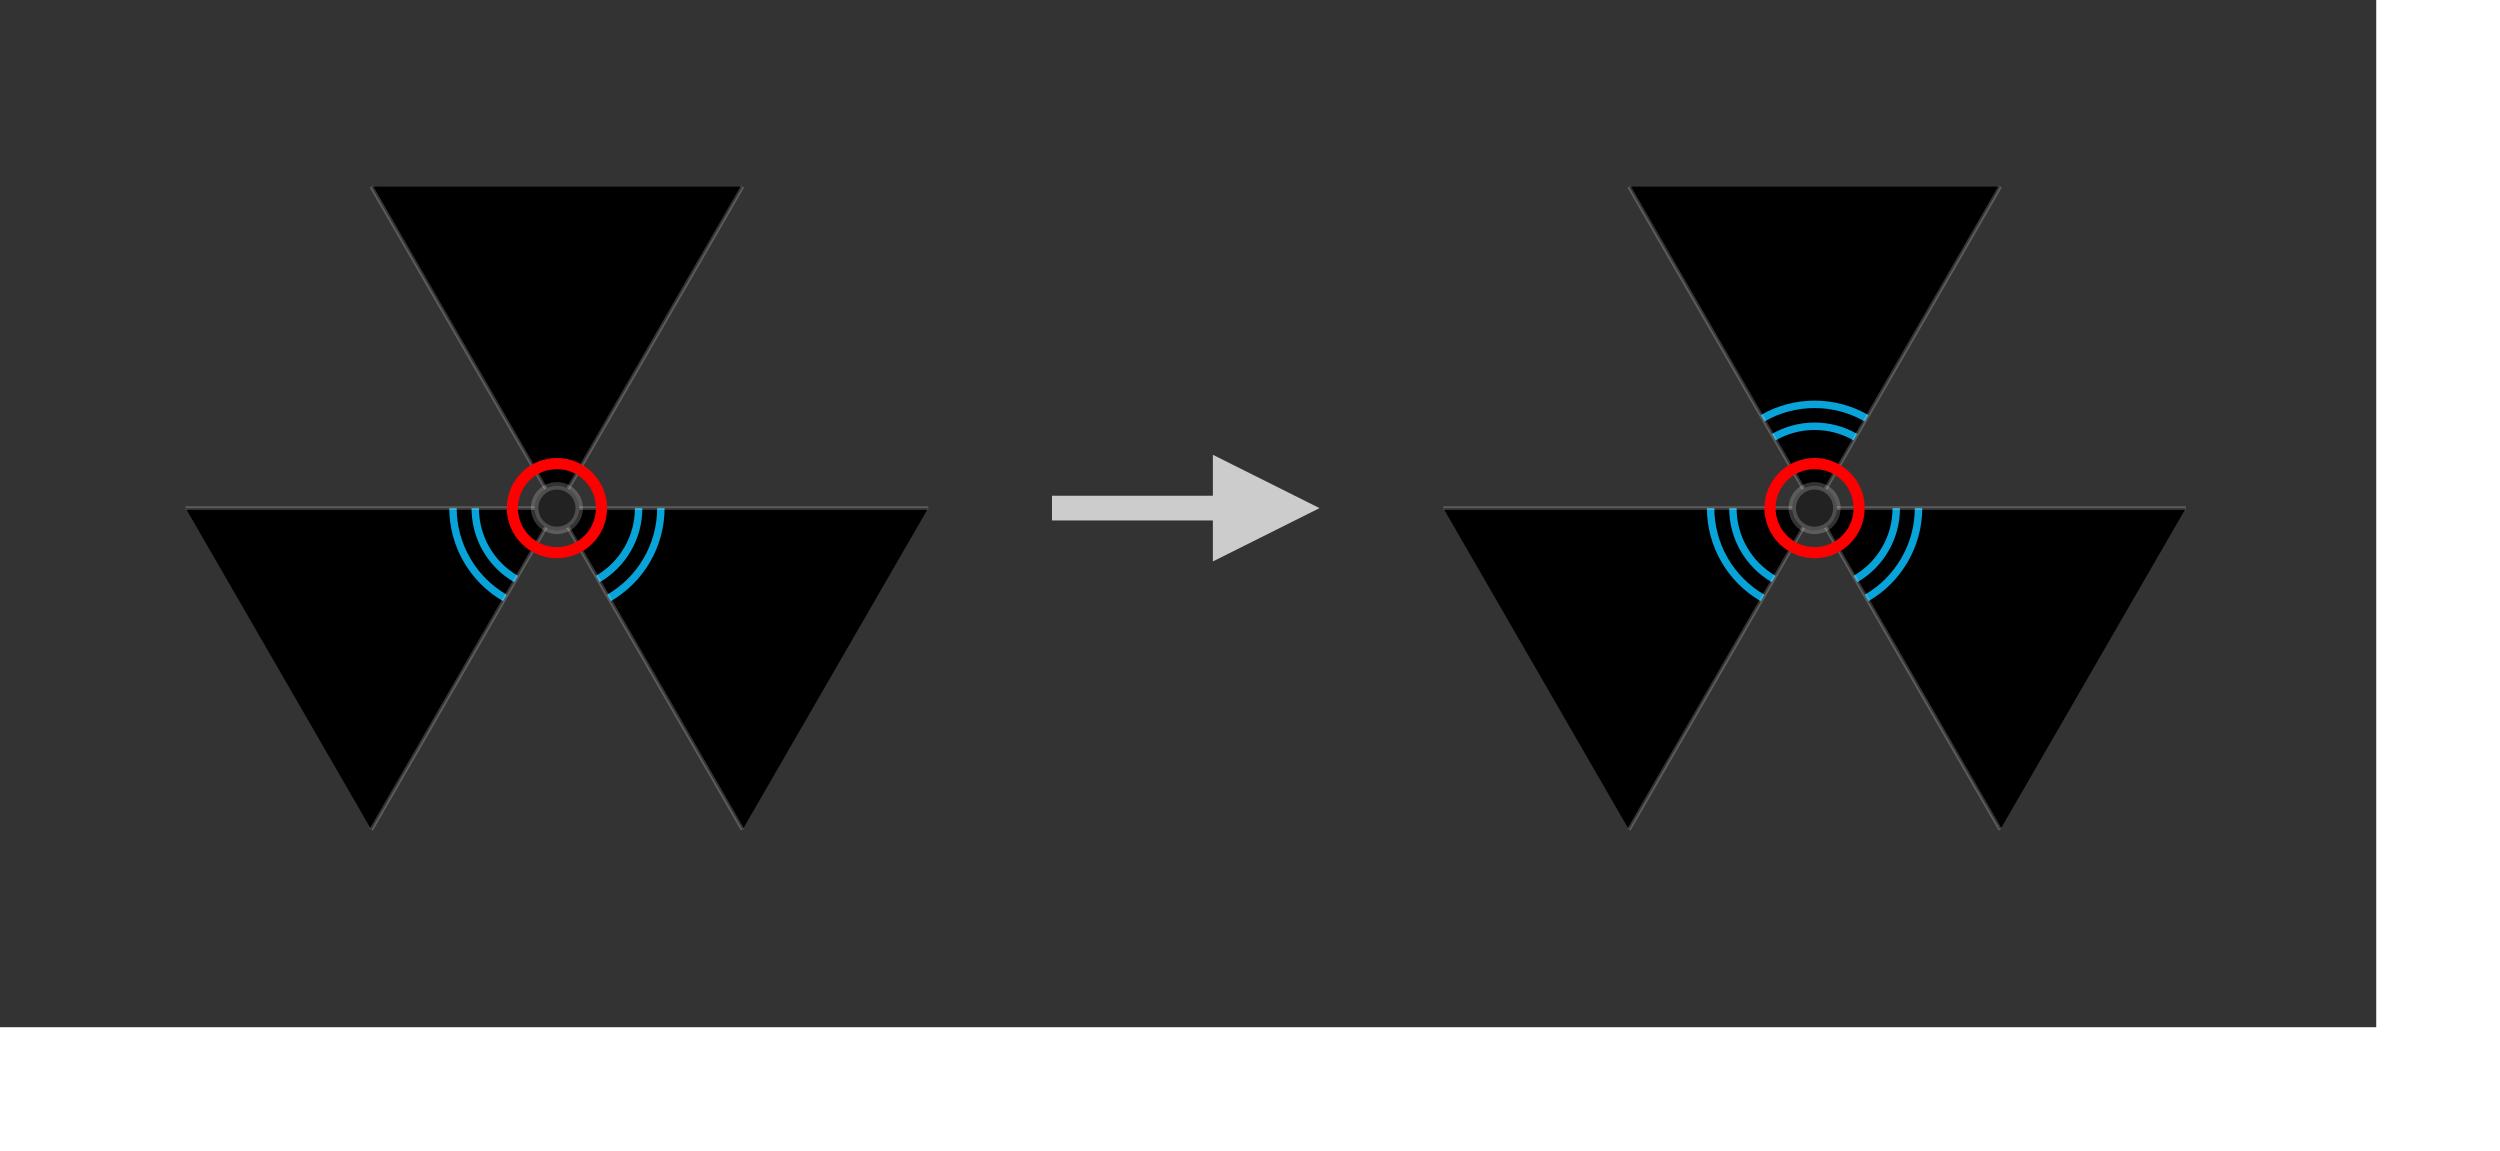
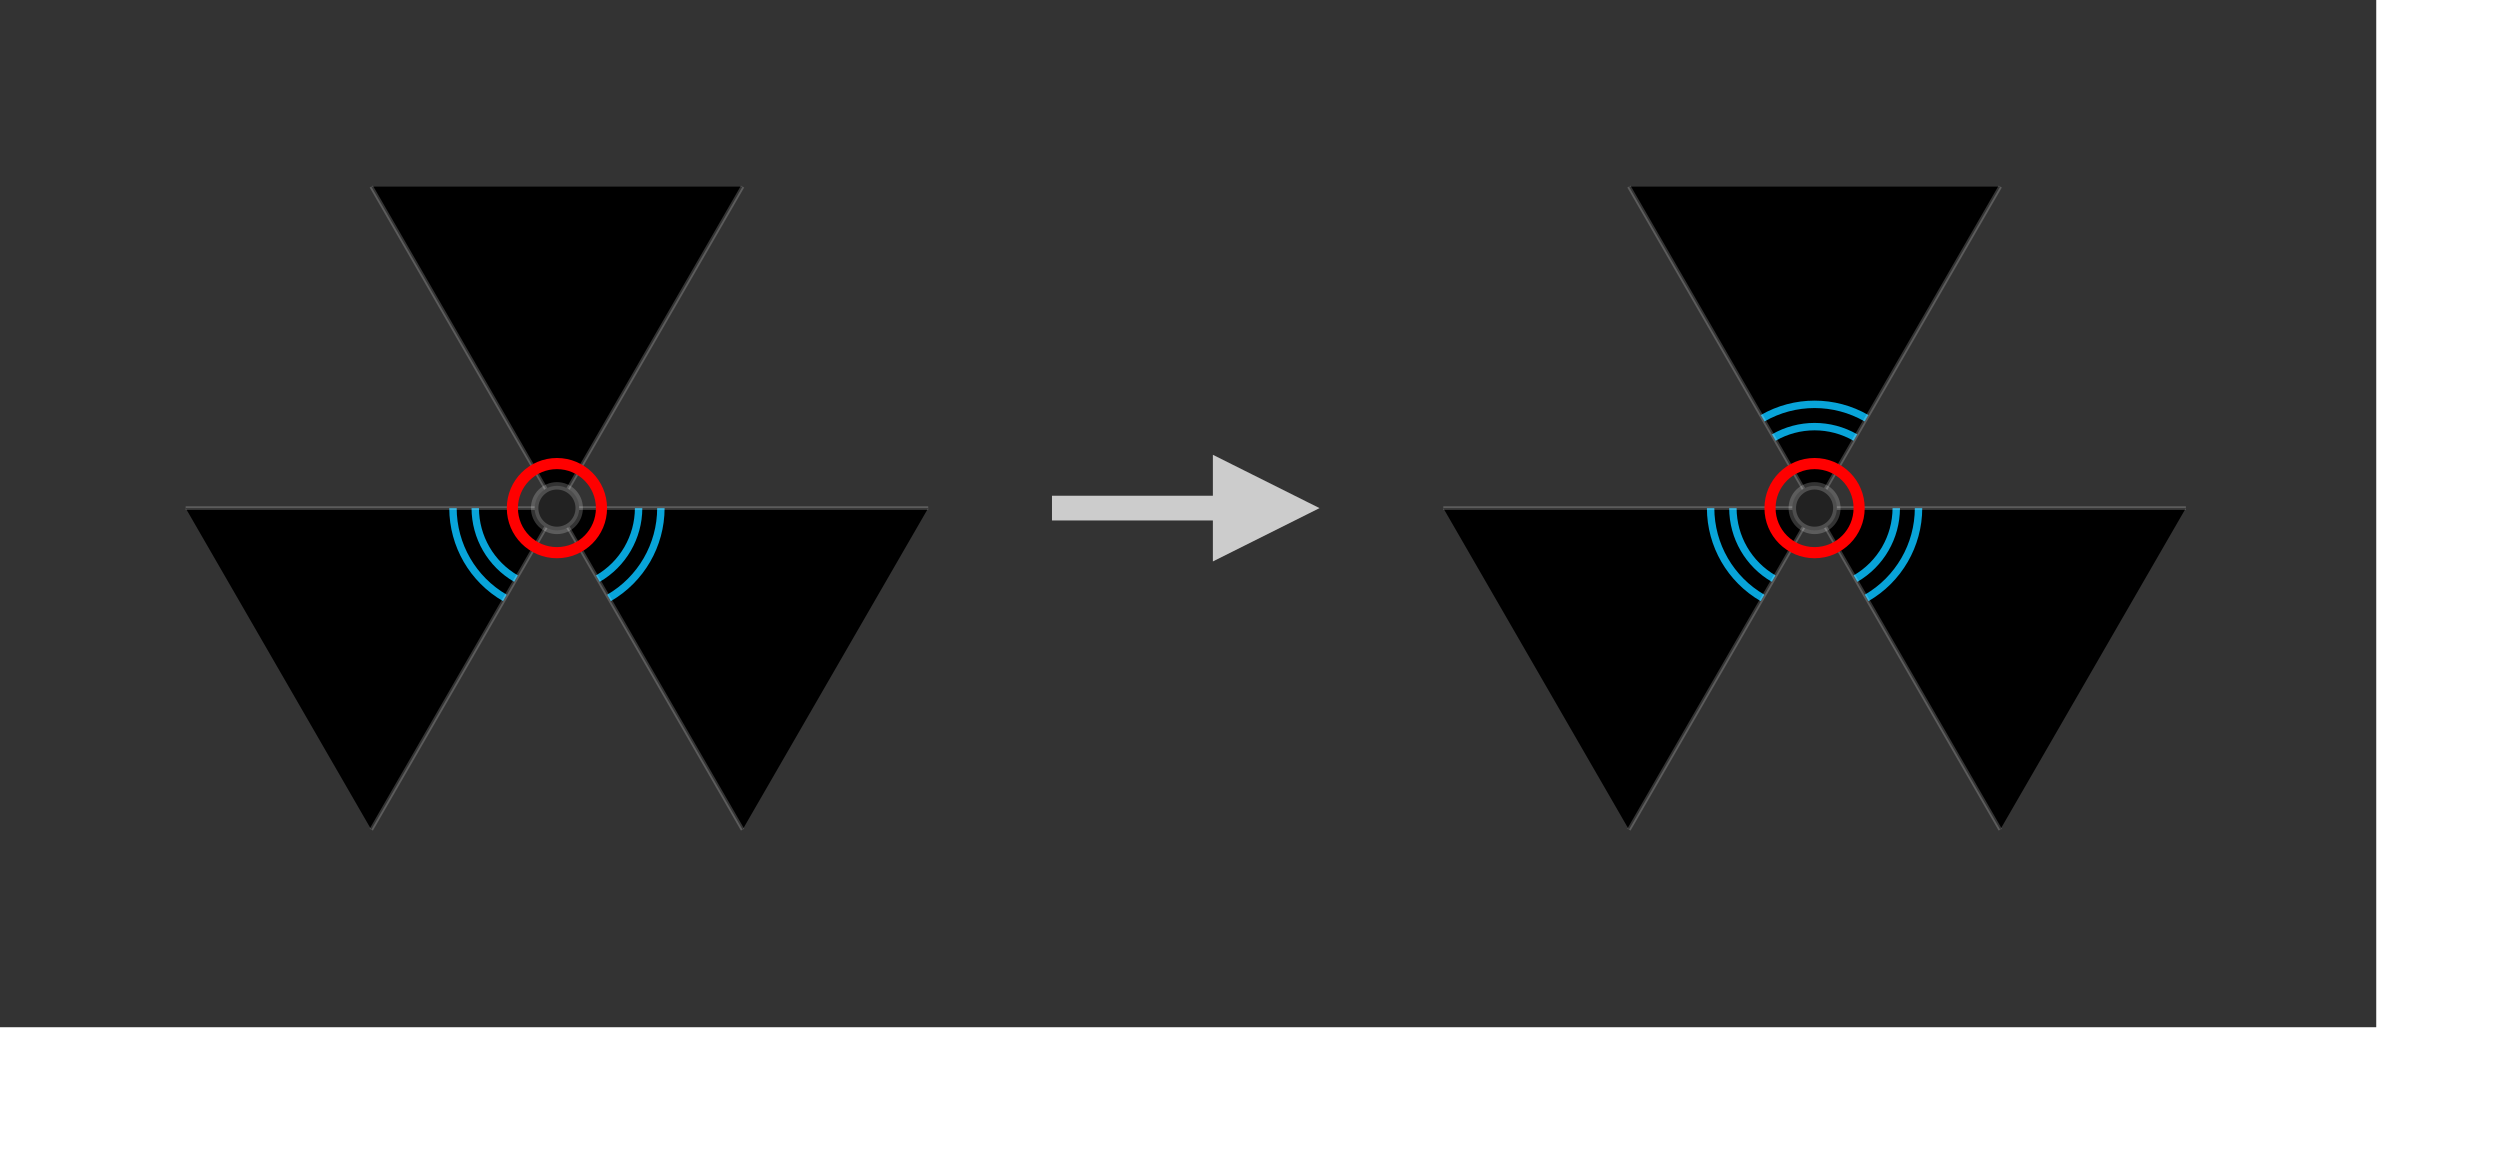
- <svg xmlns="http://www.w3.org/2000/svg" focusable="false" aria-hidden="true" width="202" height="93" style="pointer-events: none; position: absolute; left: 0px; top: 0px; transform-origin: left top; z-index: 20;">
-   <defs />
-   <g>
-     <g>
-       <g>
-         <g>
-           <rect x="0" y="0" width="192" height="83" rx="0" ry="0" style="fill: #333; stroke: none;stroke-miterlimit: 10;" />
-         </g>
-         <g transform="translate(10,10)">
-           <g transform="translate(5,5)">
-             <g>
-               <g transform="translate(0,26.05576)">
-                 <g>
-                   <g transform="translate(30,0)">
-                     <g transform="scale(30)">
-                       <g>
-                         <path d="M 0.5 0.866 L 0 0 L 1 0 L 0.5 0.866 Z " style="fill: #000; stroke: none;stroke-miterlimit: 10;" />
-                       </g>
-                       <g>
-                         <path d="M -1 0 L 0 0 L -0.5 0.866 L -1 0 Z " style="fill: #000; stroke: none;stroke-miterlimit: 10;" />
-                       </g>
-                       <g>
-                         <path d="M 0.5 -0.866 L 0 0 L -0.5 -0.866 L 0.5 -0.866 Z " style="fill: #000; stroke: none;stroke-miterlimit: 10;" />
-                       </g>
-                       <g>
-                         <path d="M 0.11 0.191 A 0.22 0.22 0 0 0 0.22 -0 M 0.14 0.242 A 0.28 0.28 0 0 0 0.28 -0 " style="fill: none; stroke: rgb(8,164,217);stroke-width: 0.02;stroke-miterlimit: 10;" />
-                       </g>
-                       <g>
-                         <path d="M -0.22 0 A 0.22 0.22 0 0 0 -0.11 0.191 M -0.28 0 A 0.28 0.28 0 0 0 -0.14 0.242 " style="fill: none; stroke: rgb(8,164,217);stroke-width: 0.02;stroke-miterlimit: 10;" />
-                       </g>
-                       <g>
-                         <line x1="0" y1="0" x2="1" y2="0" style="fill: none; stroke: rgba(255,255,255,0.2);stroke-width: 0.01;stroke-miterlimit: 10;" />
-                       </g>
-                       <g>
-                         <line x1="0" y1="0" x2="0.5" y2="0.866" style="fill: none; stroke: rgba(255,255,255,0.2);stroke-width: 0.01;stroke-miterlimit: 10;" />
-                       </g>
-                       <g>
-                         <line x1="0" y1="0" x2="-0.5" y2="0.866" style="fill: none; stroke: rgba(255,255,255,0.2);stroke-width: 0.01;stroke-miterlimit: 10;" />
-                       </g>
-                       <g>
-                         <line x1="0" y1="0" x2="-1" y2="1.2246467991473532e-16" style="fill: none; stroke: rgba(255,255,255,0.2);stroke-width: 0.01;stroke-miterlimit: 10;" />
-                       </g>
-                       <g>
-                         <line x1="0" y1="0" x2="-0.5" y2="-0.866" style="fill: none; stroke: rgba(255,255,255,0.2);stroke-width: 0.01;stroke-miterlimit: 10;" />
-                       </g>
-                       <g>
-                         <line x1="0" y1="0" x2="0.5" y2="-0.866" style="fill: none; stroke: rgba(255,255,255,0.2);stroke-width: 0.01;stroke-miterlimit: 10;" />
-                       </g>
-                       <g>
-                         <circle r="0.06" style="fill: #222; stroke: rgba(255,255,255,0.2);stroke-width: 0.02;stroke-miterlimit: 10;" />
-                       </g>
-                       <g>
-                         <circle r="0.12" style="fill: none; stroke: #f00;stroke-width: 0.03;stroke-miterlimit: 10;" />
-                       </g>
-                     </g>
-                   </g>
-                   <g transform="translate(70.5,0)">
-                     <path d="M 0 0.5 L 13 0.5 L 13 3.5 L 20 0 L 13 -3.5 L 13 -0.5 L -0 -0.5 L 0 0.5 Z " style="fill: #ccc; stroke: #ccc;stroke-miterlimit: 10;" />
-                   </g>
-                   <g transform="translate(131.618,0)">
-                     <g transform="scale(30)">
-                       <g>
-                         <path d="M 0.5 0.866 L 0 0 L 1 0 L 0.5 0.866 Z " style="fill: #000; stroke: none;stroke-miterlimit: 10;" />
-                       </g>
-                       <g>
-                         <path d="M -1 0 L 0 0 L -0.5 0.866 L -1 0 Z " style="fill: #000; stroke: none;stroke-miterlimit: 10;" />
-                       </g>
-                       <g>
-                         <path d="M 0.5 -0.866 L 0 0 L -0.5 -0.866 L 0.5 -0.866 Z " style="fill: #000; stroke: none;stroke-miterlimit: 10;" />
-                       </g>
-                       <g>
-                         <path d="M 0.11 0.191 A 0.22 0.22 0 0 0 0.22 -0 M 0.14 0.242 A 0.28 0.28 0 0 0 0.28 -0 " style="fill: none; stroke: rgb(8,164,217);stroke-width: 0.02;stroke-miterlimit: 10;" />
-                       </g>
-                       <g>
-                         <path d="M -0.22 0 A 0.22 0.22 0 0 0 -0.11 0.191 M -0.28 0 A 0.28 0.28 0 0 0 -0.14 0.242 " style="fill: none; stroke: rgb(8,164,217);stroke-width: 0.02;stroke-miterlimit: 10;" />
-                       </g>
-                       <g>
-                         <path d="M 0.11 -0.191 A 0.22 0.22 0 0 0 -0.11 -0.191 M 0.14 -0.242 A 0.28 0.28 0 0 0 -0.14 -0.242 " style="fill: none; stroke: rgb(8,164,217);stroke-width: 0.02;stroke-miterlimit: 10;" />
-                       </g>
-                       <g>
-                         <line x1="0" y1="0" x2="1" y2="0" style="fill: none; stroke: rgba(255,255,255,0.2);stroke-width: 0.01;stroke-miterlimit: 10;" />
-                       </g>
-                       <g>
-                         <line x1="0" y1="0" x2="0.5" y2="0.866" style="fill: none; stroke: rgba(255,255,255,0.2);stroke-width: 0.01;stroke-miterlimit: 10;" />
-                       </g>
-                       <g>
-                         <line x1="0" y1="0" x2="-0.5" y2="0.866" style="fill: none; stroke: rgba(255,255,255,0.2);stroke-width: 0.01;stroke-miterlimit: 10;" />
-                       </g>
-                       <g>
-                         <line x1="0" y1="0" x2="-1" y2="1.2246467991473532e-16" style="fill: none; stroke: rgba(255,255,255,0.2);stroke-width: 0.01;stroke-miterlimit: 10;" />
-                       </g>
-                       <g>
-                         <line x1="0" y1="0" x2="-0.5" y2="-0.866" style="fill: none; stroke: rgba(255,255,255,0.2);stroke-width: 0.01;stroke-miterlimit: 10;" />
-                       </g>
-                       <g>
-                         <line x1="0" y1="0" x2="0.5" y2="-0.866" style="fill: none; stroke: rgba(255,255,255,0.2);stroke-width: 0.01;stroke-miterlimit: 10;" />
-                       </g>
-                       <g>
-                         <circle r="0.06" style="fill: #222; stroke: rgba(255,255,255,0.2);stroke-width: 0.02;stroke-miterlimit: 10;" />
-                       </g>
-                       <g>
-                         <circle r="0.12" style="fill: none; stroke: #f00;stroke-width: 0.03;stroke-miterlimit: 10;" />
-                       </g>
-                     </g>
-                   </g>
-                 </g>
-               </g>
-             </g>
-           </g>
-         </g>
-       </g>
-     </g>
-   </g>
+ <svg xmlns="http://www.w3.org/2000/svg" width="202" height="93" aria-hidden="true" style="pointer-events:none;position:absolute;left:0;top:0;transform-origin:left top;z-index:20">
+   <rect width="192" height="83" rx="0" ry="0" style="fill:#333" />
+   <path d="M.5.866 0 0h1zM-1 0h1l-.5.866zM.5-.866 0 0l-.5-.866z" style="fill:#000" transform="matrix(30 0 0 30 45 41.056)" />
+   <path d="M.11.19A.22.22 0 0 0 .22 0M.14.242A.28.28 0 0 0 .28 0m-.5 0a.22.22 0 0 0 .11.19M-.28 0a.28.28 0 0 0 .14.242" style="fill:none;stroke:#08a4d9;stroke-width:.02" transform="matrix(30 0 0 30 45 41.056)" />
+   <path d="M0 0h1M0 0l.5.866M0 0l-.5.866M0 0h-1m1 0-.5-.866M0 0l.5-.866" style="fill:none;stroke:rgba(255,255,255,.2);stroke-width:.01" transform="matrix(30 0 0 30 45 41.056)" />
+   <circle r=".06" style="fill:#222;stroke:rgba(255,255,255,.2);stroke-width:.02" transform="matrix(30 0 0 30 45 41.056)" />
+   <circle r=".12" style="fill:none;stroke:red;stroke-width:.03" transform="matrix(30 0 0 30 45 41.056)" />
+   <path d="M0 .5h13v3L20 0l-7-3.5v3H0z" style="fill:#ccc;stroke:#ccc" transform="translate(85.5 41.056)" />
+   <path d="M.5.866 0 0h1zM-1 0h1l-.5.866zM.5-.866 0 0l-.5-.866z" style="fill:#000" transform="matrix(30 0 0 30 146.618 41.056)" />
+   <path d="M.11.19A.22.22 0 0 0 .22 0M.14.242A.28.28 0 0 0 .28 0m-.5 0a.22.22 0 0 0 .11.19M-.28 0a.28.28 0 0 0 .14.242M.11-.19a.22.22 0 0 0-.22 0m.25-.052a.28.28 0 0 0-.28 0" style="fill:none;stroke:#08a4d9;stroke-width:.02" transform="matrix(30 0 0 30 146.618 41.056)" />
+   <path d="M0 0h1M0 0l.5.866M0 0l-.5.866M0 0h-1m1 0-.5-.866M0 0l.5-.866" style="fill:none;stroke:rgba(255,255,255,.2);stroke-width:.01" transform="matrix(30 0 0 30 146.618 41.056)" />
+   <circle r=".06" style="fill:#222;stroke:rgba(255,255,255,.2);stroke-width:.02" transform="matrix(30 0 0 30 146.618 41.056)" />
+   <circle r=".12" style="fill:none;stroke:red;stroke-width:.03" transform="matrix(30 0 0 30 146.618 41.056)" />
</svg>
